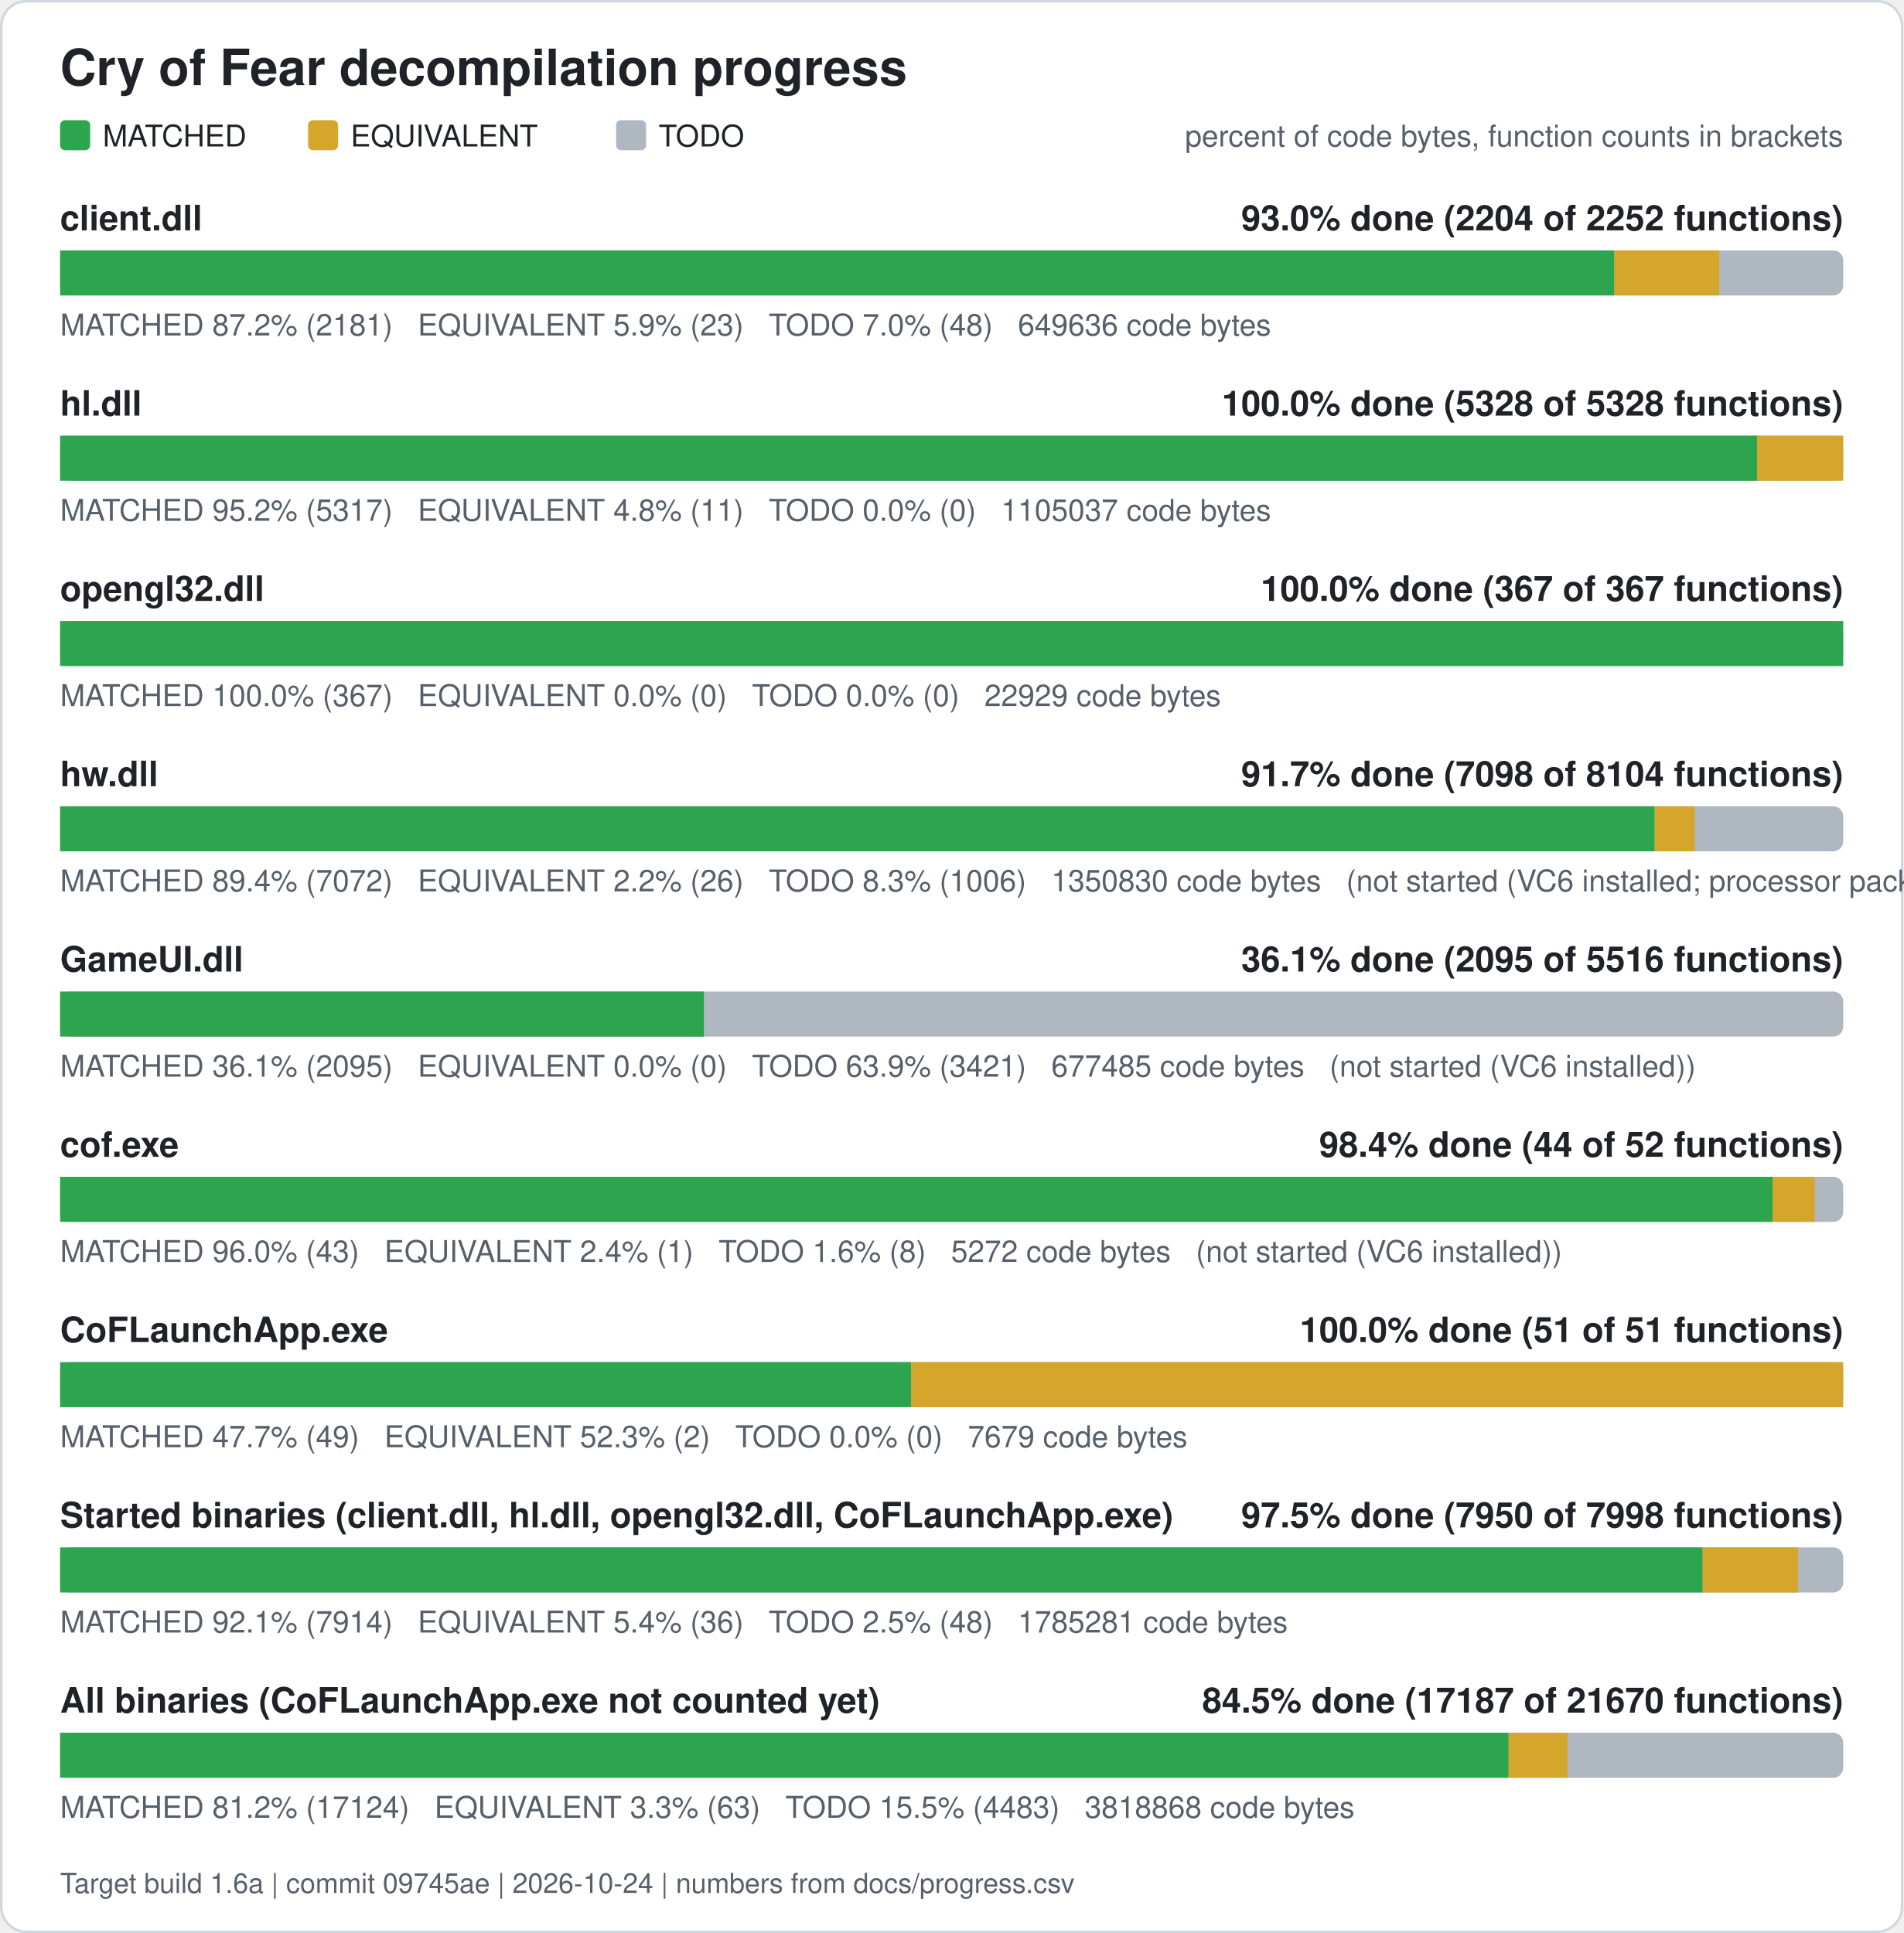
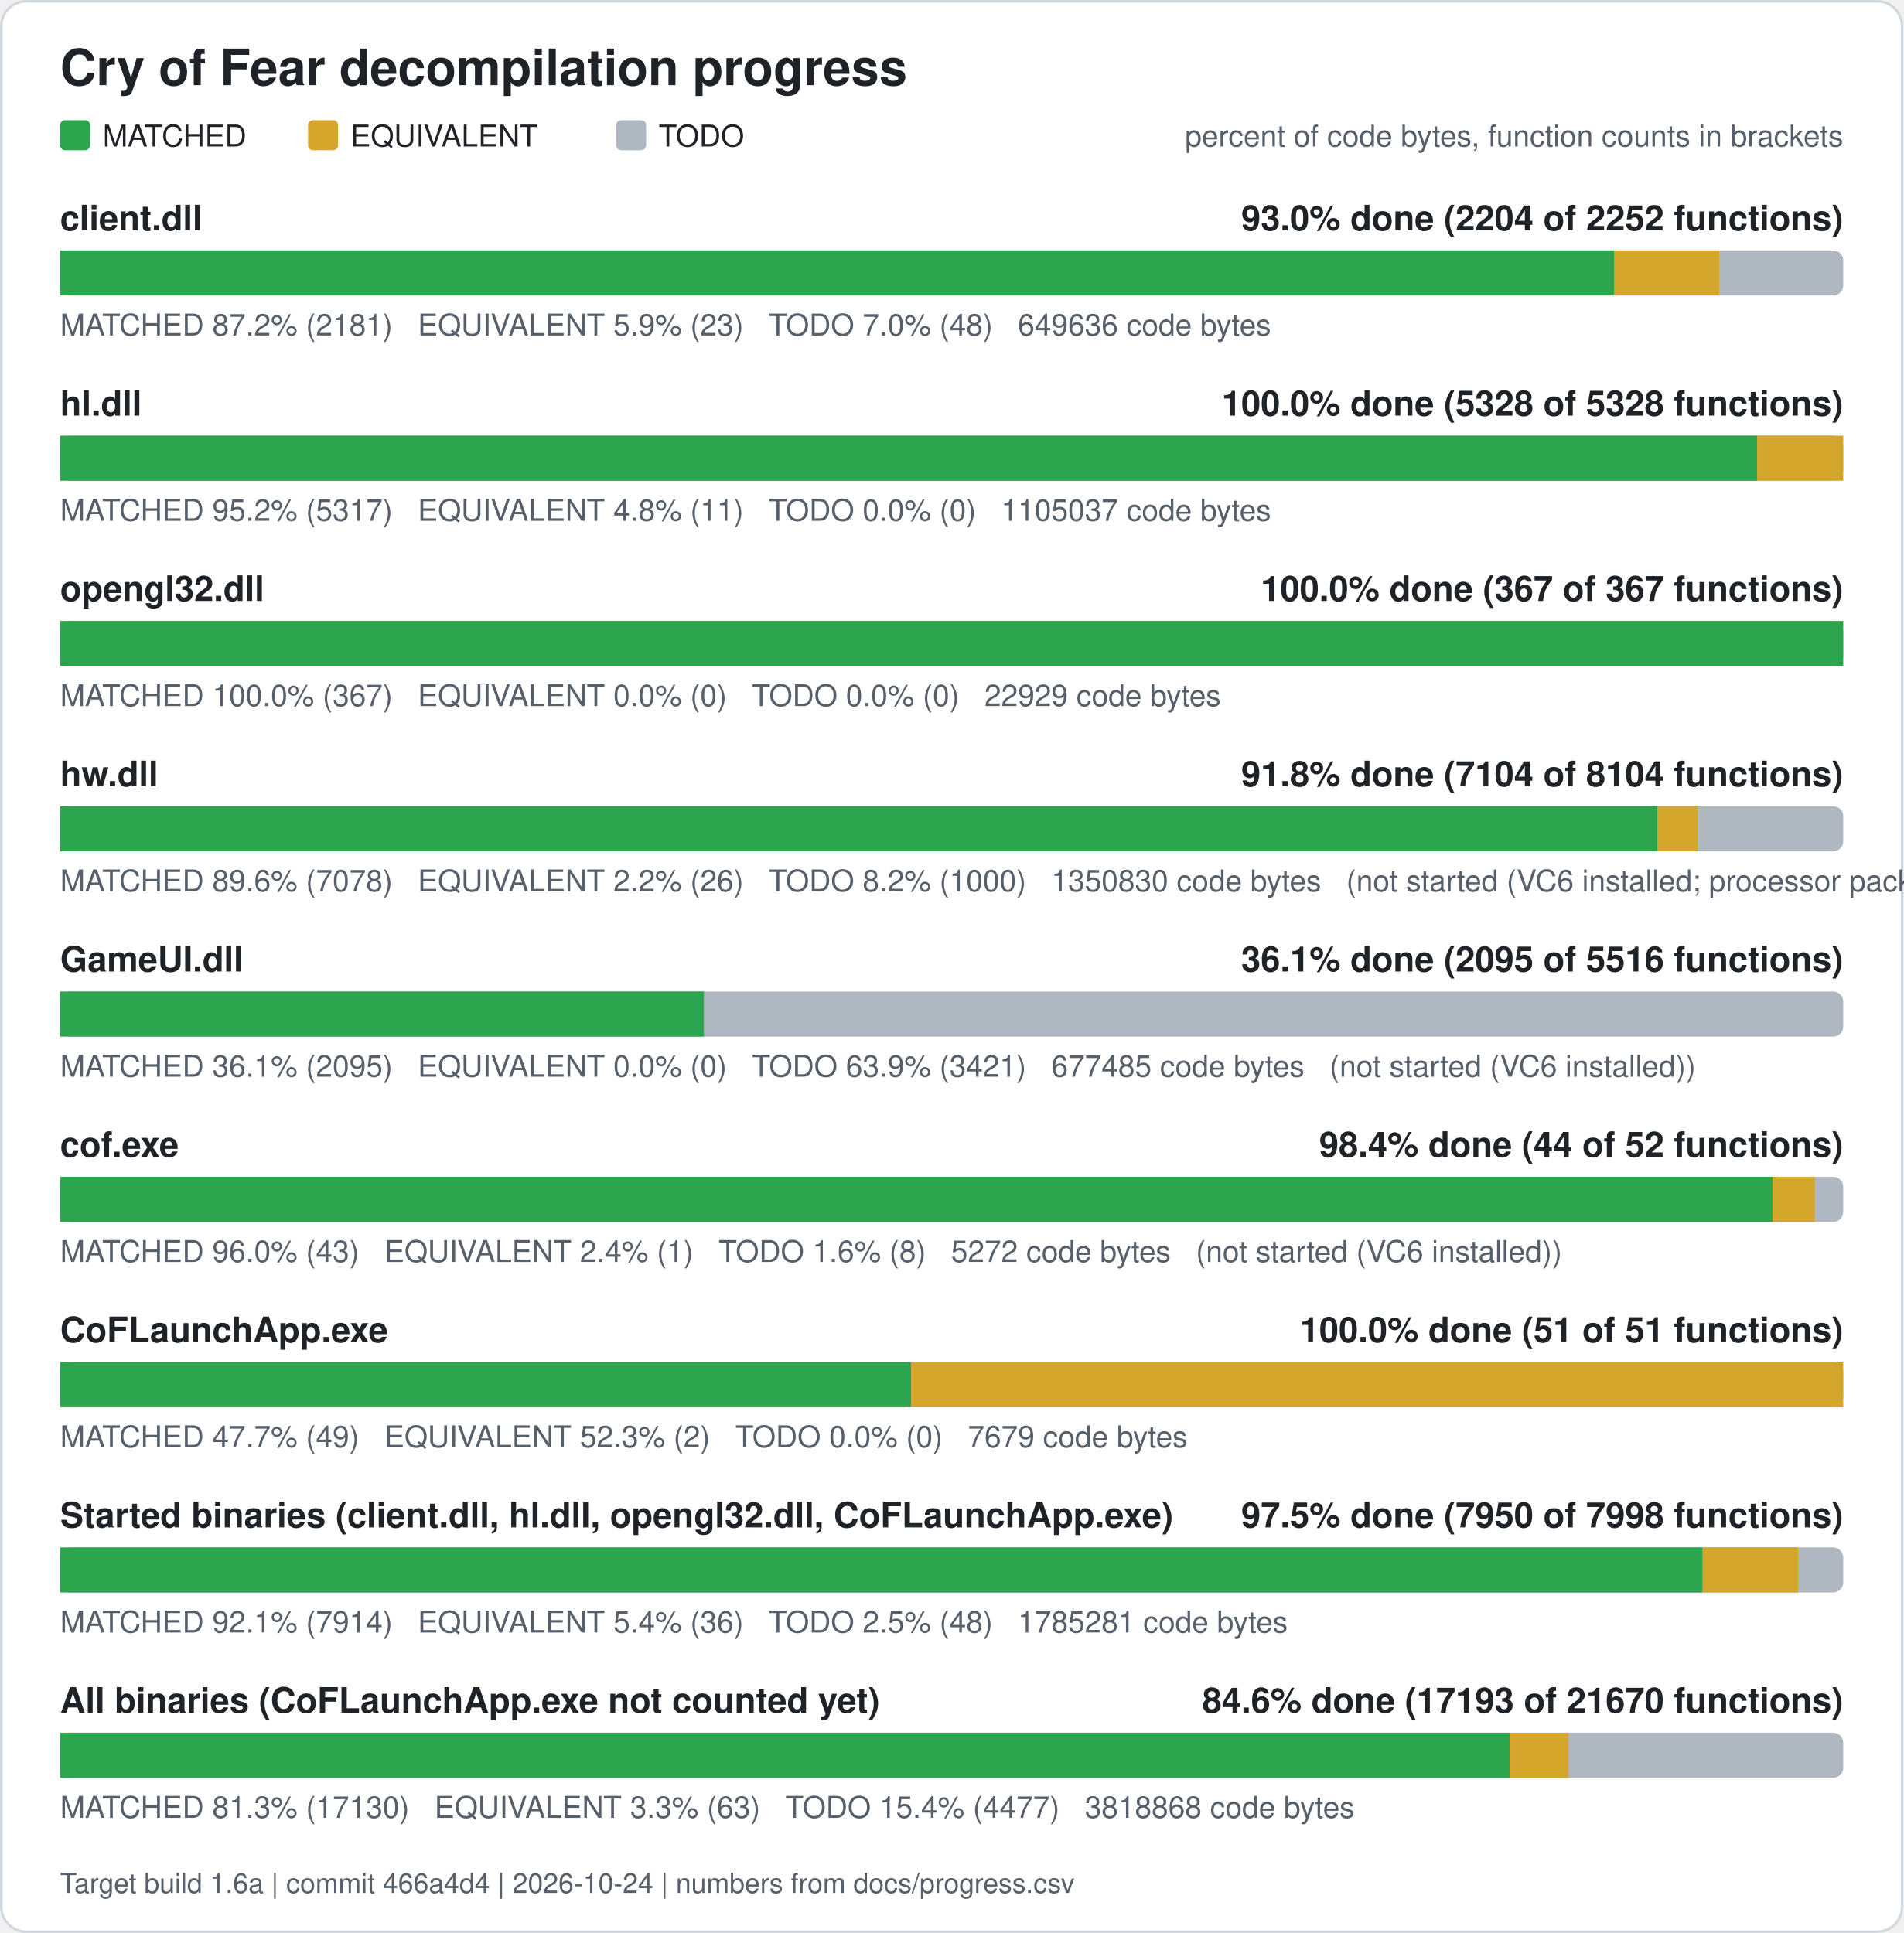
<svg xmlns="http://www.w3.org/2000/svg" width="760" height="772" viewBox="0 0 760 772" role="img" aria-label="Cry of Fear decompilation progress">
  <rect x="0.5" y="0.5" width="759" height="771" rx="10" fill="#ffffff" stroke="#d0d7de" />
  <text x="24" y="34" font-family="Segoe UI, Helvetica, Arial, sans-serif" font-size="20" font-weight="600" fill="#1f2328">Cry of Fear decompilation progress</text>
  <rect x="24" y="48" width="12" height="12" rx="2" fill="#2da44e" />
  <text x="41" y="58.5" font-family="Segoe UI, Helvetica, Arial, sans-serif" font-size="12" fill="#1f2328">MATCHED</text>
  <rect x="123" y="48" width="12" height="12" rx="2" fill="#d4a72c" />
  <text x="140" y="58.5" font-family="Segoe UI, Helvetica, Arial, sans-serif" font-size="12" fill="#1f2328">EQUIVALENT</text>
  <rect x="246" y="48" width="12" height="12" rx="2" fill="#afb8c1" />
  <text x="263" y="58.5" font-family="Segoe UI, Helvetica, Arial, sans-serif" font-size="12" fill="#1f2328">TODO</text>
  <text x="736" y="58.5" font-family="Segoe UI, Helvetica, Arial, sans-serif" font-size="12" fill="#57606a" text-anchor="end">percent of code bytes, function counts in brackets</text>
  <text x="24" y="92" font-family="Segoe UI, Helvetica, Arial, sans-serif" font-size="14" font-weight="600" fill="#1f2328">client.dll</text>
  <text x="736" y="92" font-family="Segoe UI, Helvetica, Arial, sans-serif" font-size="14" font-weight="600" fill="#1f2328" text-anchor="end">93.0% done (2204 of 2252 functions)</text>
  <rect x="24" y="100" width="712" height="18" rx="4" fill="#afb8c1" />
  <rect x="24.00" y="100" width="620.61" height="18" fill="#2da44e" />
  <rect x="644.61" y="100" width="41.89" height="18" fill="#d4a72c" />
  <text x="24" y="134" font-family="Segoe UI, Helvetica, Arial, sans-serif" font-size="12" fill="#57606a" xml:space="preserve">MATCHED 87.2% (2181)   EQUIVALENT 5.9% (23)   TODO 7.0% (48)   649636 code bytes</text>
  <text x="24" y="166" font-family="Segoe UI, Helvetica, Arial, sans-serif" font-size="14" font-weight="600" fill="#1f2328">hl.dll</text>
  <text x="736" y="166" font-family="Segoe UI, Helvetica, Arial, sans-serif" font-size="14" font-weight="600" fill="#1f2328" text-anchor="end">100.0% done (5328 of 5328 functions)</text>
  <rect x="24" y="174" width="712" height="18" rx="4" fill="#afb8c1" />
  <rect x="24.00" y="174" width="677.61" height="18" fill="#2da44e" />
  <rect x="701.61" y="174" width="34.39" height="18" fill="#d4a72c" />
  <text x="24" y="208" font-family="Segoe UI, Helvetica, Arial, sans-serif" font-size="12" fill="#57606a" xml:space="preserve">MATCHED 95.2% (5317)   EQUIVALENT 4.8% (11)   TODO 0.0% (0)   1105037 code bytes</text>
  <text x="24" y="240" font-family="Segoe UI, Helvetica, Arial, sans-serif" font-size="14" font-weight="600" fill="#1f2328">opengl32.dll</text>
  <text x="736" y="240" font-family="Segoe UI, Helvetica, Arial, sans-serif" font-size="14" font-weight="600" fill="#1f2328" text-anchor="end">100.0% done (367 of 367 functions)</text>
  <rect x="24" y="248" width="712" height="18" rx="4" fill="#afb8c1" />
  <rect x="24.00" y="248" width="712.00" height="18" fill="#2da44e" />
  <text x="24" y="282" font-family="Segoe UI, Helvetica, Arial, sans-serif" font-size="12" fill="#57606a" xml:space="preserve">MATCHED 100.0% (367)   EQUIVALENT 0.0% (0)   TODO 0.0% (0)   22929 code bytes</text>
  <text x="24" y="314" font-family="Segoe UI, Helvetica, Arial, sans-serif" font-size="14" font-weight="600" fill="#1f2328">hw.dll</text>
-   <text x="736" y="314" font-family="Segoe UI, Helvetica, Arial, sans-serif" font-size="14" font-weight="600" fill="#1f2328" text-anchor="end">91.7% done (7098 of 8104 functions)</text>
+   <text x="736" y="314" font-family="Segoe UI, Helvetica, Arial, sans-serif" font-size="14" font-weight="600" fill="#1f2328" text-anchor="end">91.8% done (7104 of 8104 functions)</text>
  <rect x="24" y="322" width="712" height="18" rx="4" fill="#afb8c1" />
-   <rect x="24.00" y="322" width="636.72" height="18" fill="#2da44e" />
-   <rect x="660.72" y="322" width="15.98" height="18" fill="#d4a72c" />
-   <text x="24" y="356" font-family="Segoe UI, Helvetica, Arial, sans-serif" font-size="12" fill="#57606a" xml:space="preserve">MATCHED 89.4% (7072)   EQUIVALENT 2.2% (26)   TODO 8.3% (1006)   1350830 code bytes   (not started (VC6 installed; processor pack and VS 2005 objects need those compilers))</text>
+   <rect x="24.00" y="322" width="637.87" height="18" fill="#2da44e" />
+   <rect x="661.87" y="322" width="15.98" height="18" fill="#d4a72c" />
+   <text x="24" y="356" font-family="Segoe UI, Helvetica, Arial, sans-serif" font-size="12" fill="#57606a" xml:space="preserve">MATCHED 89.6% (7078)   EQUIVALENT 2.2% (26)   TODO 8.2% (1000)   1350830 code bytes   (not started (VC6 installed; processor pack and VS 2005 objects need those compilers))</text>
  <text x="24" y="388" font-family="Segoe UI, Helvetica, Arial, sans-serif" font-size="14" font-weight="600" fill="#1f2328">GameUI.dll</text>
  <text x="736" y="388" font-family="Segoe UI, Helvetica, Arial, sans-serif" font-size="14" font-weight="600" fill="#1f2328" text-anchor="end">36.1% done (2095 of 5516 functions)</text>
  <rect x="24" y="396" width="712" height="18" rx="4" fill="#afb8c1" />
  <rect x="24.00" y="396" width="257.08" height="18" fill="#2da44e" />
  <text x="24" y="430" font-family="Segoe UI, Helvetica, Arial, sans-serif" font-size="12" fill="#57606a" xml:space="preserve">MATCHED 36.1% (2095)   EQUIVALENT 0.0% (0)   TODO 63.9% (3421)   677485 code bytes   (not started (VC6 installed))</text>
  <text x="24" y="462" font-family="Segoe UI, Helvetica, Arial, sans-serif" font-size="14" font-weight="600" fill="#1f2328">cof.exe</text>
  <text x="736" y="462" font-family="Segoe UI, Helvetica, Arial, sans-serif" font-size="14" font-weight="600" fill="#1f2328" text-anchor="end">98.4% done (44 of 52 functions)</text>
  <rect x="24" y="470" width="712" height="18" rx="4" fill="#afb8c1" />
  <rect x="24.00" y="470" width="683.77" height="18" fill="#2da44e" />
  <rect x="707.77" y="470" width="16.88" height="18" fill="#d4a72c" />
  <text x="24" y="504" font-family="Segoe UI, Helvetica, Arial, sans-serif" font-size="12" fill="#57606a" xml:space="preserve">MATCHED 96.0% (43)   EQUIVALENT 2.4% (1)   TODO 1.6% (8)   5272 code bytes   (not started (VC6 installed))</text>
  <text x="24" y="536" font-family="Segoe UI, Helvetica, Arial, sans-serif" font-size="14" font-weight="600" fill="#1f2328">CoFLaunchApp.exe</text>
  <text x="736" y="536" font-family="Segoe UI, Helvetica, Arial, sans-serif" font-size="14" font-weight="600" fill="#1f2328" text-anchor="end">100.0% done (51 of 51 functions)</text>
  <rect x="24" y="544" width="712" height="18" rx="4" fill="#afb8c1" />
  <rect x="24.00" y="544" width="339.82" height="18" fill="#2da44e" />
  <rect x="363.82" y="544" width="372.18" height="18" fill="#d4a72c" />
  <text x="24" y="578" font-family="Segoe UI, Helvetica, Arial, sans-serif" font-size="12" fill="#57606a" xml:space="preserve">MATCHED 47.7% (49)   EQUIVALENT 52.3% (2)   TODO 0.0% (0)   7679 code bytes</text>
  <text x="24" y="610" font-family="Segoe UI, Helvetica, Arial, sans-serif" font-size="14" font-weight="600" fill="#1f2328">Started binaries (client.dll, hl.dll, opengl32.dll, CoFLaunchApp.exe)</text>
  <text x="736" y="610" font-family="Segoe UI, Helvetica, Arial, sans-serif" font-size="14" font-weight="600" fill="#1f2328" text-anchor="end">97.5% done (7950 of 7998 functions)</text>
  <rect x="24" y="618" width="712" height="18" rx="4" fill="#afb8c1" />
  <rect x="24.00" y="618" width="655.86" height="18" fill="#2da44e" />
  <rect x="679.86" y="618" width="38.13" height="18" fill="#d4a72c" />
  <text x="24" y="652" font-family="Segoe UI, Helvetica, Arial, sans-serif" font-size="12" fill="#57606a" xml:space="preserve">MATCHED 92.1% (7914)   EQUIVALENT 5.4% (36)   TODO 2.5% (48)   1785281 code bytes</text>
  <text x="24" y="684" font-family="Segoe UI, Helvetica, Arial, sans-serif" font-size="14" font-weight="600" fill="#1f2328">All binaries (CoFLaunchApp.exe not counted yet)</text>
-   <text x="736" y="684" font-family="Segoe UI, Helvetica, Arial, sans-serif" font-size="14" font-weight="600" fill="#1f2328" text-anchor="end">84.5% done (17187 of 21670 functions)</text>
+   <text x="736" y="684" font-family="Segoe UI, Helvetica, Arial, sans-serif" font-size="14" font-weight="600" fill="#1f2328" text-anchor="end">84.6% done (17193 of 21670 functions)</text>
  <rect x="24" y="692" width="712" height="18" rx="4" fill="#afb8c1" />
-   <rect x="24.00" y="692" width="578.38" height="18" fill="#2da44e" />
-   <rect x="602.38" y="692" width="23.50" height="18" fill="#d4a72c" />
-   <text x="24" y="726" font-family="Segoe UI, Helvetica, Arial, sans-serif" font-size="12" fill="#57606a" xml:space="preserve">MATCHED 81.2% (17124)   EQUIVALENT 3.3% (63)   TODO 15.5% (4483)   3818868 code bytes</text>
-   <text x="24" y="756" font-family="Segoe UI, Helvetica, Arial, sans-serif" font-size="11" fill="#57606a">Target build 1.6a | commit 09745ae | 2026-10-24 | numbers from docs/progress.csv</text>
+   <rect x="24.00" y="692" width="578.79" height="18" fill="#2da44e" />
+   <rect x="602.79" y="692" width="23.50" height="18" fill="#d4a72c" />
+   <text x="24" y="726" font-family="Segoe UI, Helvetica, Arial, sans-serif" font-size="12" fill="#57606a" xml:space="preserve">MATCHED 81.3% (17130)   EQUIVALENT 3.3% (63)   TODO 15.4% (4477)   3818868 code bytes</text>
+   <text x="24" y="756" font-family="Segoe UI, Helvetica, Arial, sans-serif" font-size="11" fill="#57606a">Target build 1.6a | commit 466a4d4 | 2026-10-24 | numbers from docs/progress.csv</text>
</svg>
